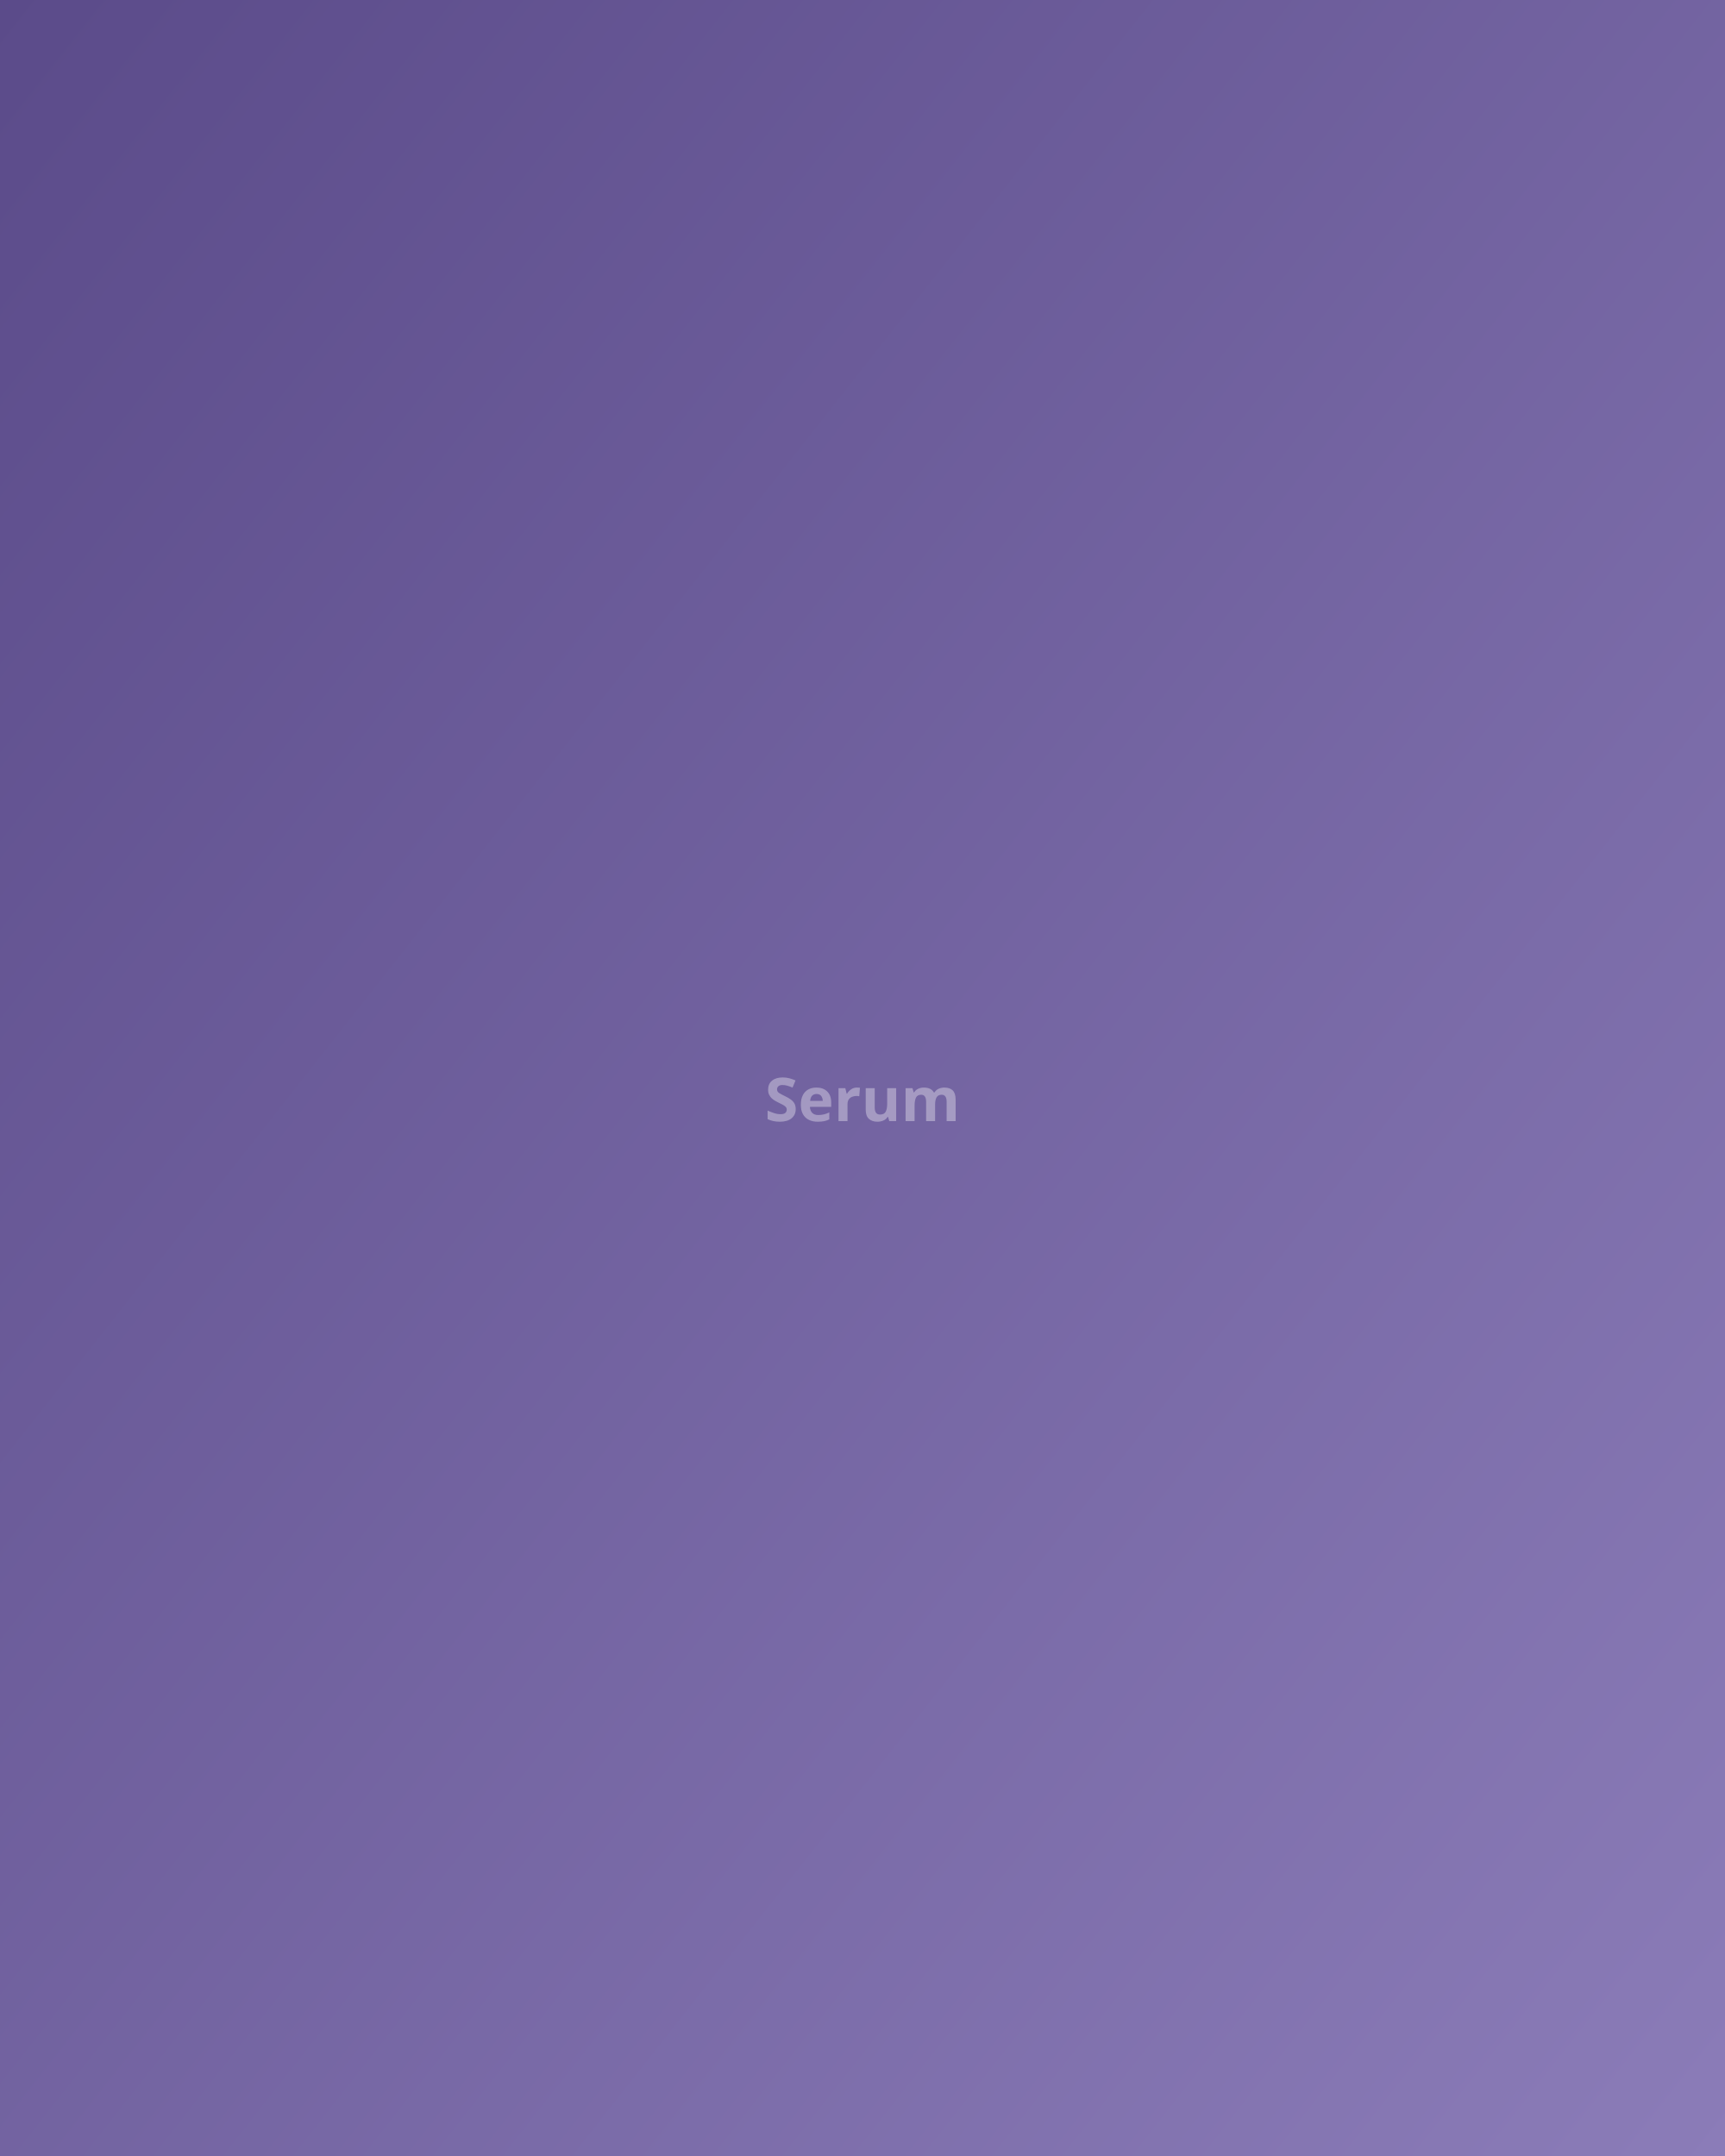
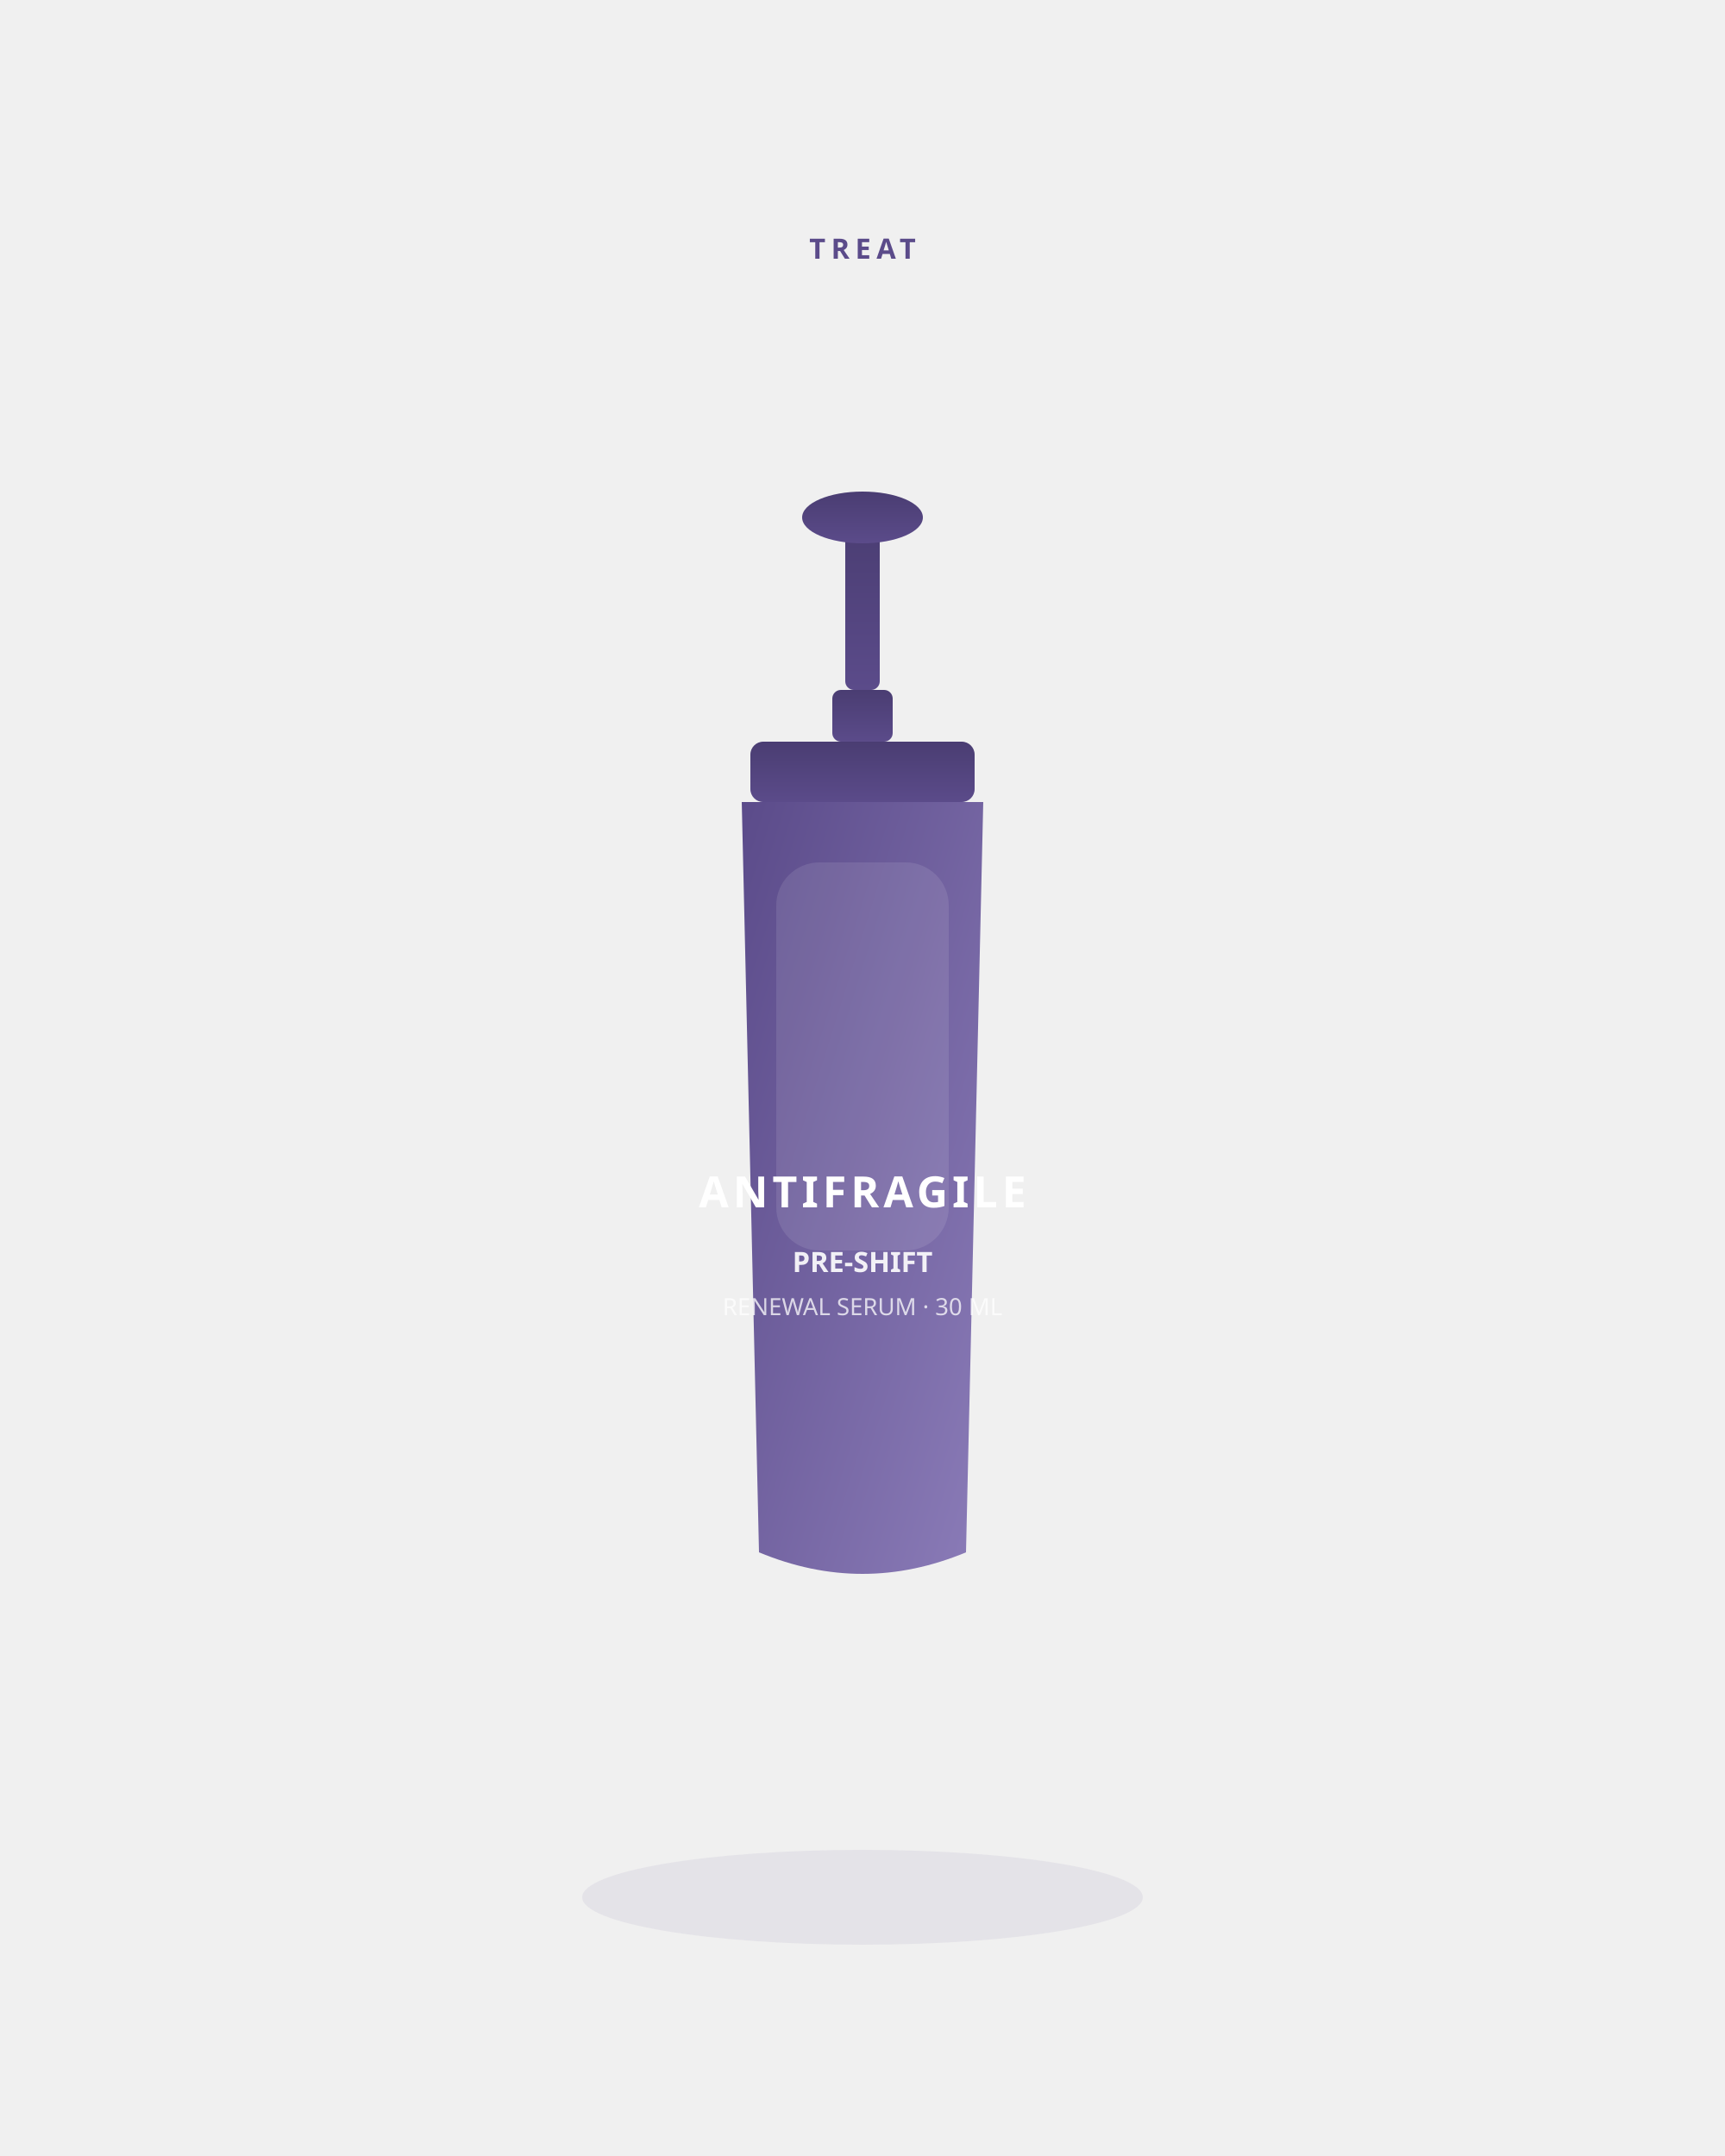
- <svg xmlns="http://www.w3.org/2000/svg" width="800" height="1000" viewBox="0 0 800 1000" role="img" aria-label="Serum placeholder">
+ <svg xmlns="http://www.w3.org/2000/svg" width="800" height="1000" viewBox="0 0 800 1000" role="img" aria-label="ANTIFRAGILE Pre-Shift Renewal Serum">
  <defs>
-     <linearGradient id="g" x1="0%" y1="0%" x2="100%" y2="100%">
+     <linearGradient id="bottle" x1="0%" y1="0%" x2="100%" y2="100%">
      <stop offset="0%" stop-color="#5B4B8A" />
      <stop offset="100%" stop-color="#8B7CB8" />
    </linearGradient>
+     <linearGradient id="dropper" x1="0%" y1="0%" x2="0%" y2="100%">
+       <stop offset="0%" stop-color="#4A3D72" />
+       <stop offset="100%" stop-color="#5B4B8A" />
+     </linearGradient>
  </defs>
-   <rect width="800" height="1000" fill="url(#g)" />
-   <text x="400" y="520" text-anchor="middle" fill="rgba(255,255,255,0.35)" font-family="system-ui,sans-serif" font-size="28" font-weight="600">Serum</text>
+   <ellipse cx="400" cy="880" rx="130" ry="22" fill="rgba(91,75,138,0.08)" />
+   <g transform="translate(400 520)">
+     <rect x="-8" y="-280" width="16" height="80" rx="4" fill="url(#dropper)" />
+     <ellipse cx="0" cy="-280" rx="28" ry="12" fill="url(#dropper)" />
+     <rect x="-14" y="-200" width="28" height="24" rx="4" fill="url(#dropper)" />
+     <rect x="-52" y="-176" width="104" height="28" rx="6" fill="url(#dropper)" />
+     <path d="M-56,-148 L-48,200 Q0,220 48,200 L56,-148 Z" fill="url(#bottle)" />
+     <rect x="-40" y="-120" width="80" height="180" rx="20" fill="rgba(255,255,255,0.1)" />
+     <text y="40" text-anchor="middle" fill="#FFFFFF" font-family="system-ui,sans-serif" font-size="20" font-weight="700" letter-spacing="0.1em">ANTIFRAGILE</text>
+     <text y="70" text-anchor="middle" fill="rgba(255,255,255,0.9)" font-family="system-ui,sans-serif" font-size="13" font-weight="600">PRE-SHIFT</text>
+     <text y="90" text-anchor="middle" fill="rgba(255,255,255,0.75)" font-family="system-ui,sans-serif" font-size="11">RENEWAL SERUM · 30 ML</text>
+   </g>
+   <text x="400" y="120" text-anchor="middle" fill="#5B4B8A" font-family="system-ui,sans-serif" font-size="13" font-weight="700" letter-spacing="0.2em">TREAT</text>
</svg>
